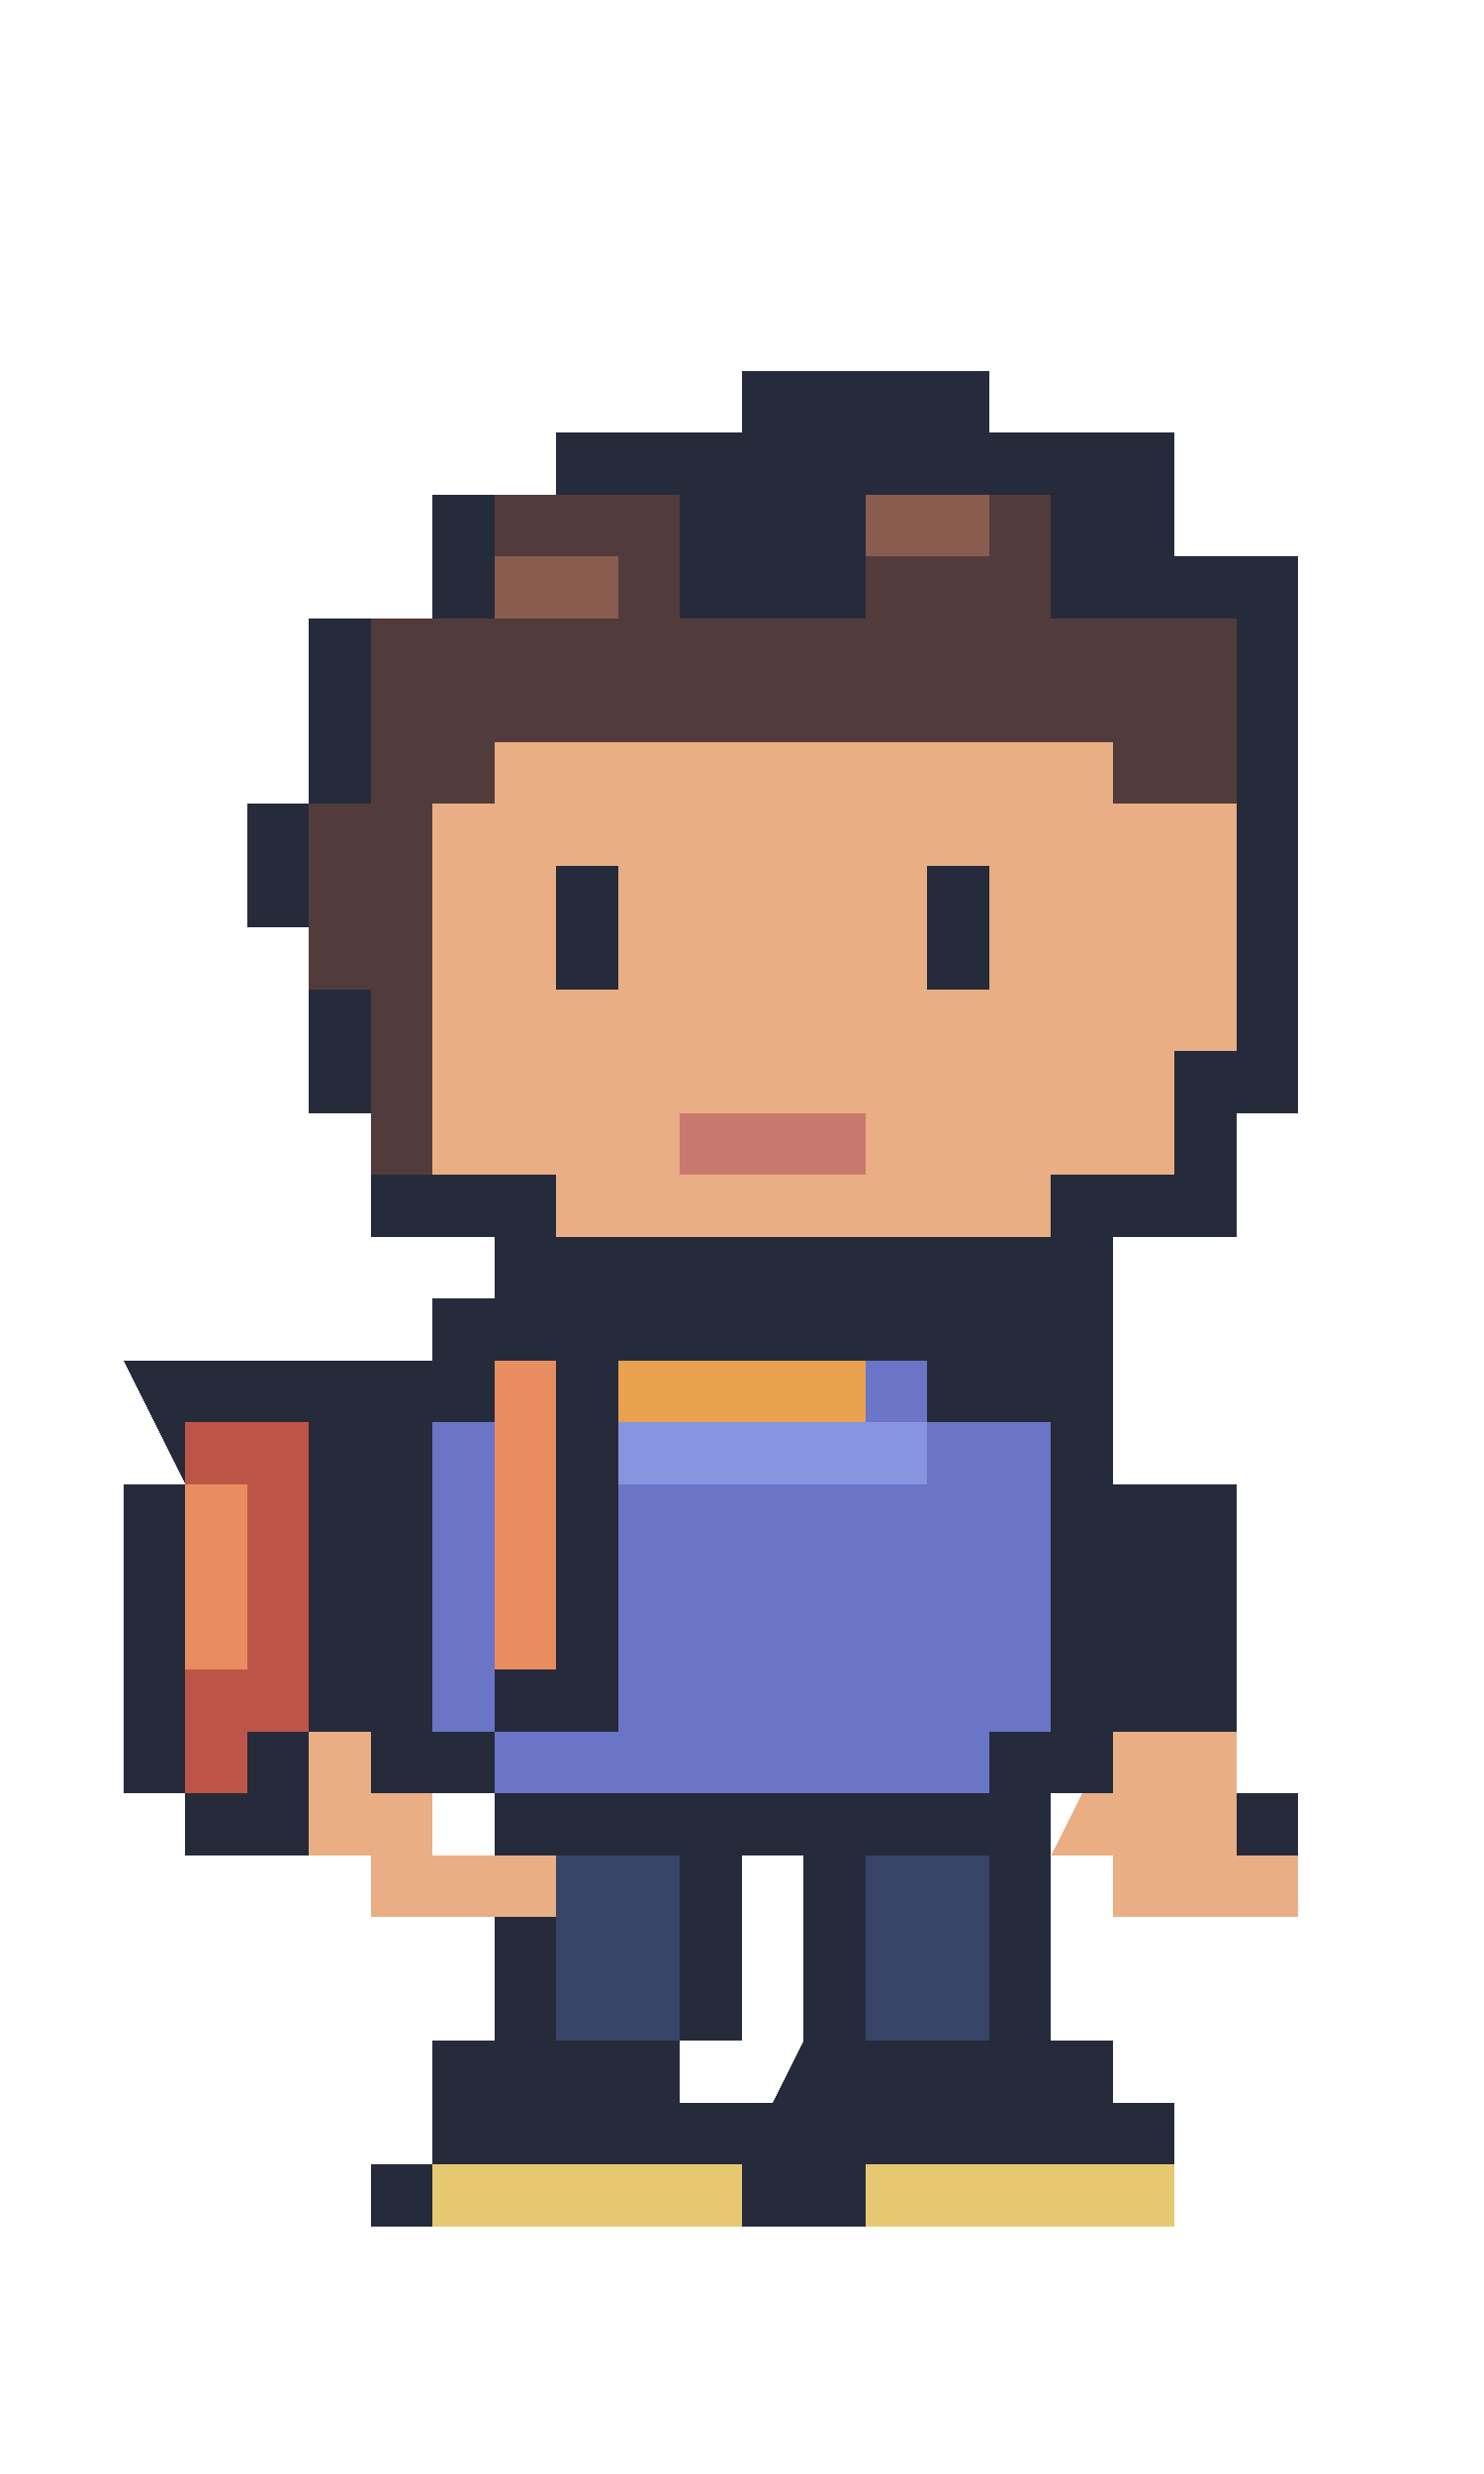
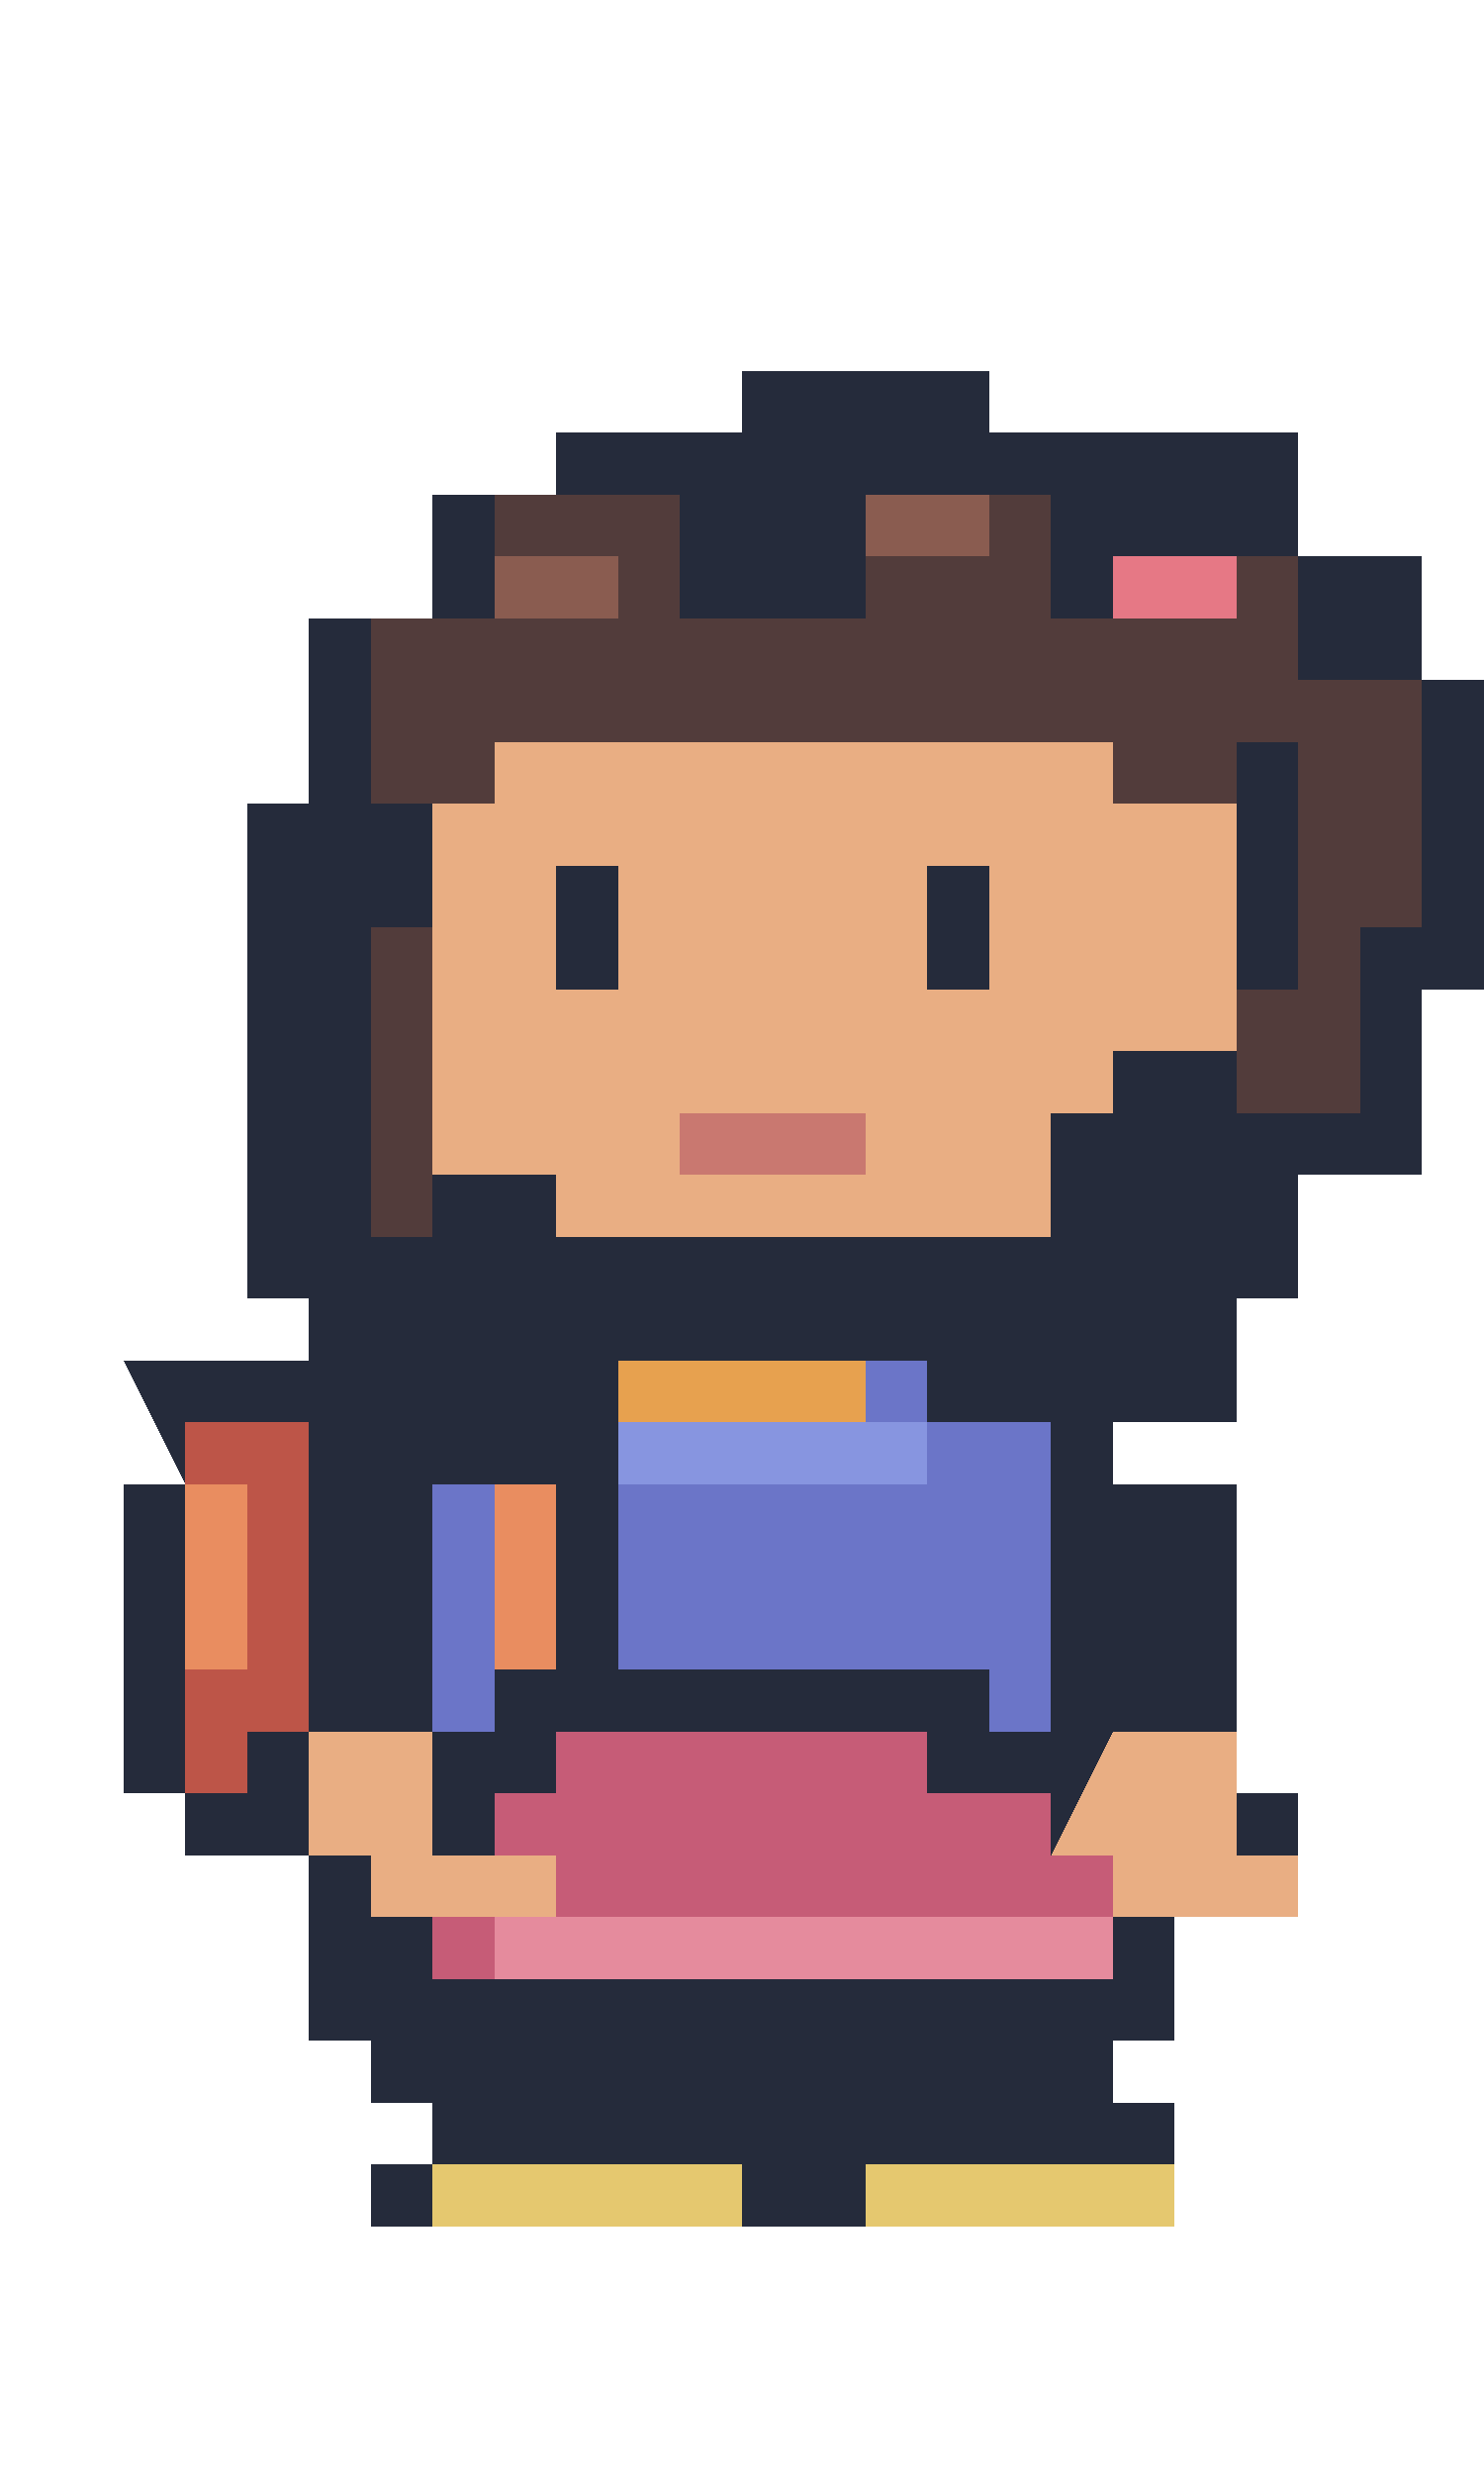
<svg xmlns="http://www.w3.org/2000/svg" viewBox="0 -4 24 40" shape-rendering="crispEdges" role="img" aria-labelledby="title desc">
  <path fill="#252b3b" d="M8 25h4v4h-1v2H7v-2h1zM13 25h4v4h1v2h-4v-2h-1z" />
  <path fill="#394568" d="M9 26h2v3H9zM14 26h2v3h-2z" />
  <path fill="#252b3b" d="M7 29h4v1h2v2H6v-1h1zM13 29h4v1h2v2h-6v-1h-1z" />
  <path fill="#e5c86f" d="M7 31h5v1H7zM14 31h5v1h-5z" />
  <path fill="#252b3b" d="M2 18h5v1h2v6H7v1H3v-1H2v-5h1z" />
  <path fill="#bd5548" d="M3 19h4v1h1v4H7v1H3z" />
  <path fill="#e98d60" d="M3 20h1v3H3zM5 24h2v1H5z" />
  <path fill="#252b3b" d="M7 18h3v2H8v4H6v2H4v-2h1v-5h2zM15 18h3v2h2v5h1v2h-2v-2h-2v-4h-2z" />
-   <path fill="#e9ae83" d="M5 24h2v2h2v1H6v-1H5zM18 24h2v2h1v1h-3v-1h-1z" />
+   <path fill="#E9AE83" d="M5 24h2v2h2v1H6v-1H5zM18 24h2v2h1v1h-3v-1h-1z" />
  <path fill="#252b3b" d="M8 17h2v-1h4v1h2v1h2v7h-2v1H8v-1H6v-7h2z" />
  <path fill="#6b75c8" d="M9 18h6v1h2v5h-1v1H8v-1H7v-5h2z" />
  <path fill="#8795e0" d="M9 19h6v1H9z" />
  <path fill="#e7a14f" d="M10 18h4v1h-4z" />
  <path fill="#252b3b" d="M7 17h2v1h1v6H8v-5H7z" />
  <path fill="#e98d60" d="M8 18h1v5H8z" />
+   <path fill="#252b3b" d="M8 23h8v1h2v2h1v3h-1v1H6v-1H5v-3h1v-2h2z" />
+   <path fill="#c65c77" d="M9 24h6v1h2v1h1v2H7v-2h1v-1h1z" />
+   <path fill="#e58b9d" d="M8 27h10v1H8z" />
+   <path fill="#E9AE83" d="M5 24h2v2h2v1H6v-1H5zM18 24h2v2h1v1h-3v-1h-1z" />
  <path fill="#252b3b" d="M6 6h2V4h2V3h7v1h2v2h2v8h-1v2h-2v2H8v-2H6v-2H5V8h1z" />
-   <path fill="#e9ae83" d="M7 7h2V5h2V4h5v1h2v2h2v6h-1v2h-2v1H9v-1H7v-2H6V8h1z" />
+   <path fill="#E9AE83" d="M7 7h2V5h2V4h5v1h2v2h2v6h-1v2h-2v1H9v-1H7v-2H6V8h1z" />
  <path fill="#252b3b" d="M5 9V6h2V4h2V3h3V2h4v1h3v2h2v4h-2V7h-2V6h-3v2h-2v2H9v2H7v3H6v-2H5v-2H4V9z" />
  <path fill="#523c3b" d="M6 8V6h2V4h3v2h3V4h3v2h3v3h-2V8h-3v1h-3v2H9v2H7v2H6v-3H5V9h1z" />
  <path fill="#8a5c50" d="M8 5h2v1H8zM14 4h2v1h-2z" />
-   <path fill="#e9ae83" d="M8 8h10v1h1v4h-1v1H8v-1H7V9h1z" />
+   <path fill="#252b3b" d="M18 3h3v2h2v2h1v5h-1v3h-2v2h-2v-2h1v-3h1V8h-2V6h-2zM5 9h2v7h1v2h1v2H6v-1H5v-2H4v-6h1zM17 12h2v5h1v2h-2v-1h-1z" />
+   <path fill="#523c3b" d="M19 5h2v2h2v4h-1v3h-2v-2h1V8h-2zM6 11h1v5H6z" />
+   <path fill="#e67885" d="M18 5h2v1h-2z" />
+   <path fill="#E9AE83" d="M8 8h10v1h1v4h-1v1H8v-1H7V9h1z" />
  <path fill="#252b3b" d="M9 10h1v2H9zM15 10h1v2h-1z" />
  <path fill="#c97870" d="M11 14h3v1h-3z" />
</svg>
